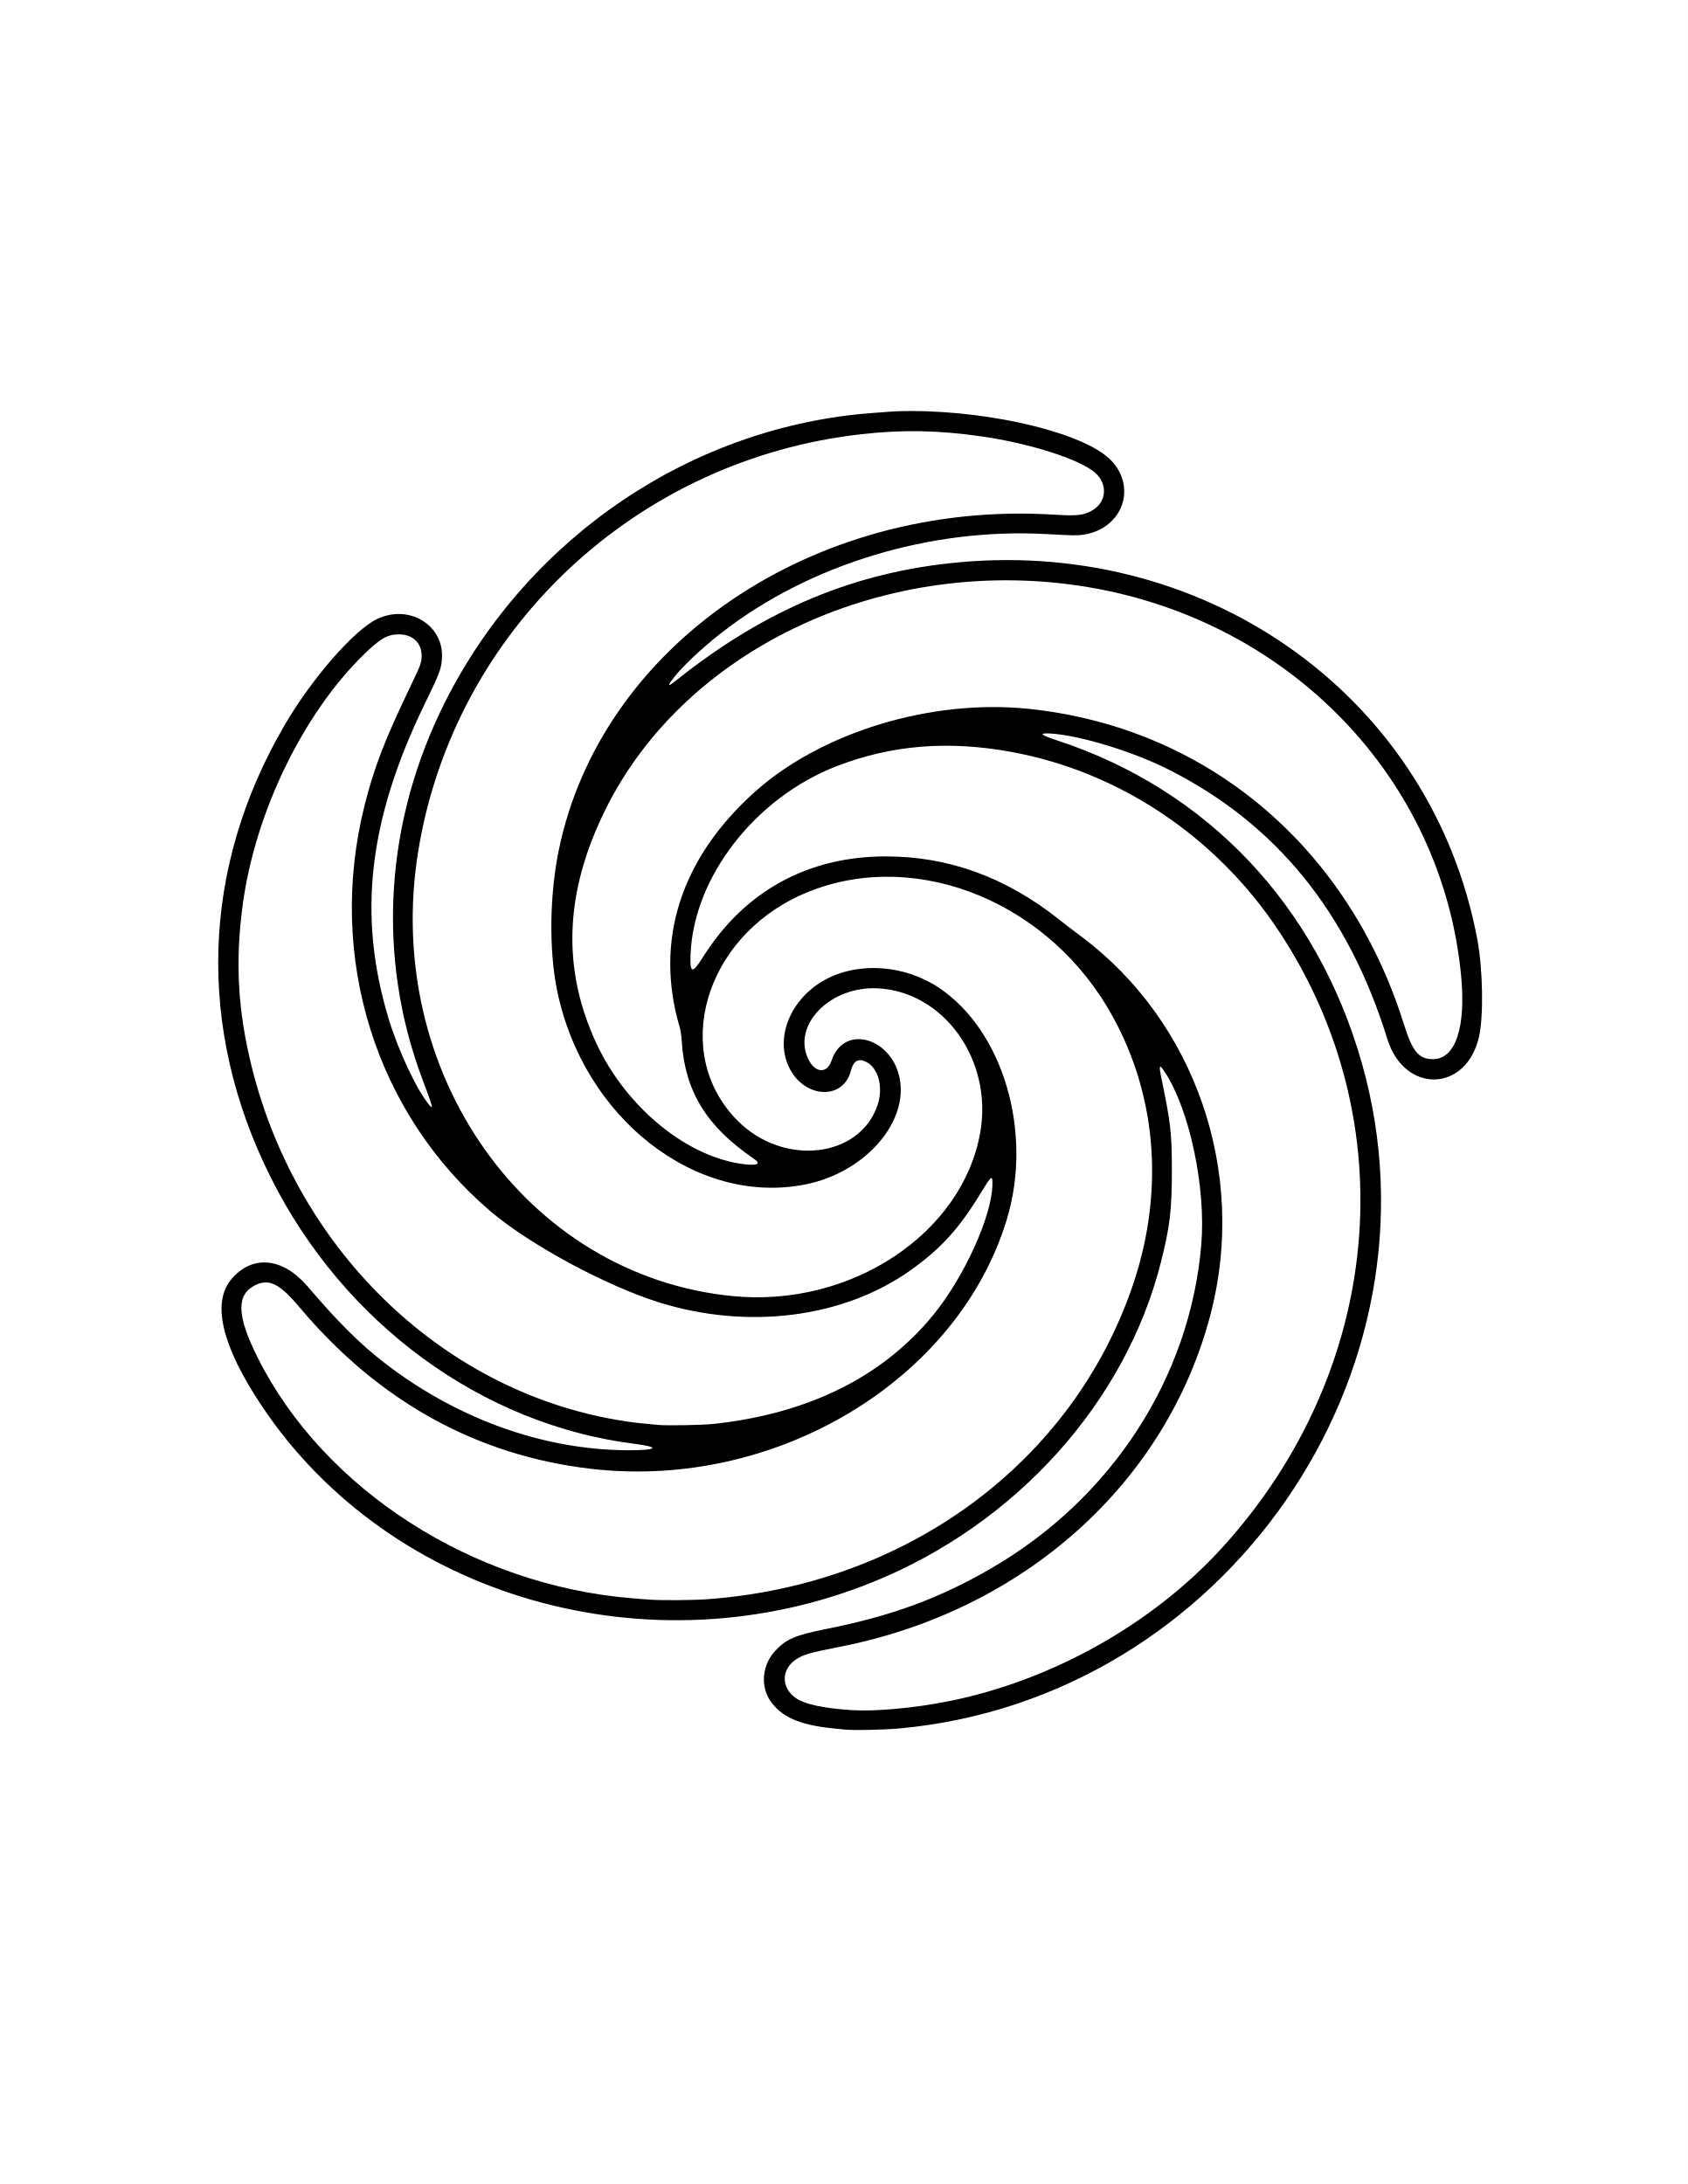
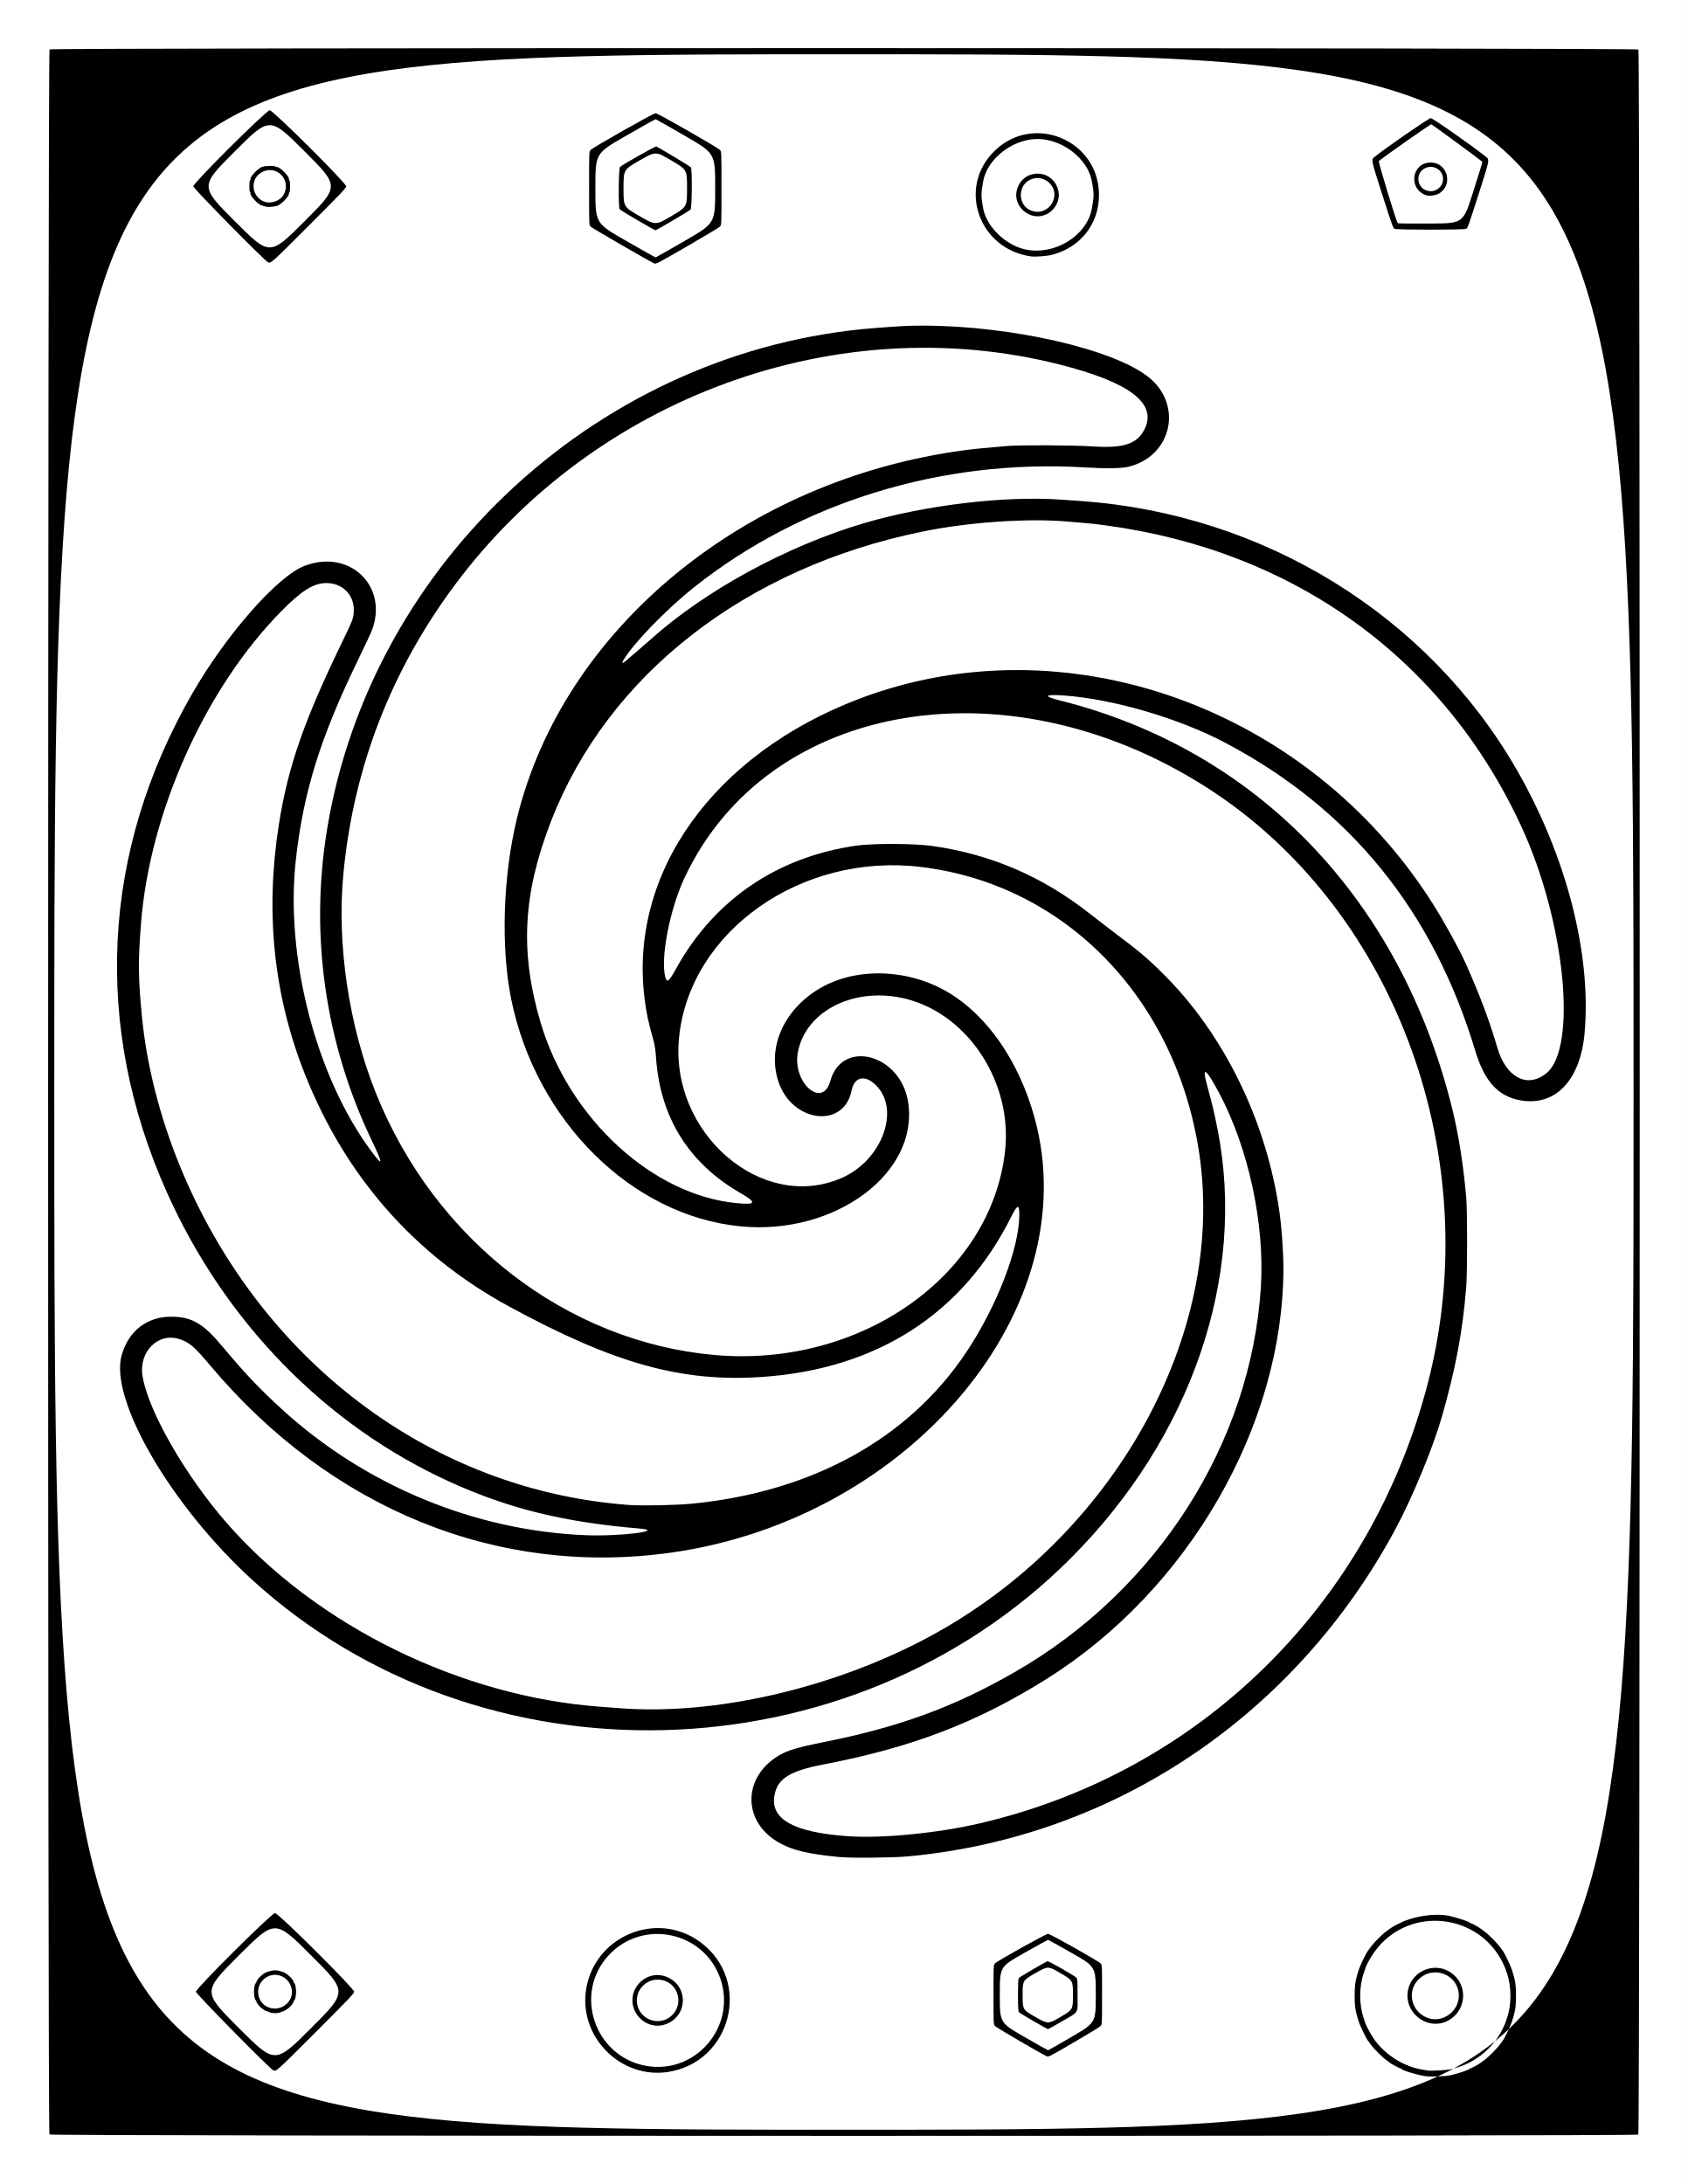
<svg xmlns="http://www.w3.org/2000/svg" width="2550" height="3300" viewBox="0 0 2550 3300" shape-rendering="geometricPrecision">
  <rect width="100%" height="100%" fill="white" />
-   <path fill="#000000" fill-rule="evenodd" d="M 1360.051 2611.544 C 1849.824 2566.057 2190.522 2075.116 2057.522 1606.500 C 1989.975 1368.504 1824.200 1193.050 1596.467 1118.527 C 1571.953 1110.505 1568.825 1107.374 1586.250 1108.301 C 1629.851 1110.621 1710.289 1134.989 1764.727 1162.369 C 1927.703 1244.341 2036.692 1378.432 2096.032 1569.982 C 2121.803 1653.171 2215.427 1650.807 2234.480 1566.487 C 2241.585 1535.044 2240.369 1464.484 2231.946 1419.500 C 2164.210 1057.722 1830.857 814.910 1449.500 849.570 C 1292.698 863.822 1156.954 920.316 1022.699 1027.197 C 1008.742 1038.308 1007.517 1037.773 1017.226 1024.812 C 1029.479 1008.453 1060.352 979.298 1089.500 956.559 C 1222.199 853.037 1404.399 797.457 1580.000 806.932 C 1621.710 809.182 1626.375 809.277 1635.500 808.065 C 1694.979 800.165 1718.921 737.280 1678.390 695.416 C 1639.258 654.999 1501.495 621.129 1375.769 621.016 C 1366.017 621.007 1352.517 621.430 1345.769 621.956 C 1339.021 622.481 1326.750 623.406 1318.500 624.011 C 1046.536 643.947 799.498 810.359 673.518 1058.490 C 581.040 1240.636 568.426 1445.881 638.324 1631.111 C 653.673 1671.785 655.220 1677.515 648.827 1670.000 C 630.352 1648.284 602.097 1588.522 587.364 1540.000 C 539.850 1383.514 556.390 1239.006 641.961 1063.000 C 664.301 1017.049 666.513 1011.240 667.663 995.500 C 671.334 945.225 618.848 912.515 570.500 934.947 C 535.631 951.125 471.435 1024.597 429.762 1096.020 C 303.825 1311.864 296.487 1554.197 409.075 1779.159 C 519.524 1999.844 727.926 2152.533 958.264 2181.528 C 998.980 2186.653 993.249 2191.625 947.000 2191.299 C 820.128 2190.405 691.036 2144.013 582.000 2060.127 C 544.454 2031.242 510.954 1998.017 465.022 1944.107 C 427.312 1899.849 381.337 1895.332 349.653 1932.773 C 319.457 1968.456 335.157 2033.970 395.601 2124.500 C 589.396 2414.759 982.752 2527.514 1320.659 2389.667 C 1535.912 2301.855 1700.738 2118.267 1753.939 1907.069 C 1767.662 1852.590 1770.513 1828.431 1770.470 1767.000 C 1770.431 1712.479 1768.541 1695.823 1755.037 1631.000 C 1750.407 1608.774 1751.225 1606.885 1759.833 1619.934 C 1797.209 1676.589 1822.150 1794.546 1814.926 1880.500 C 1798.045 2081.376 1679.856 2263.727 1498.021 2369.442 C 1420.205 2414.683 1347.660 2441.476 1250.257 2460.949 C 1200.965 2470.803 1187.906 2476.369 1170.857 2494.787 C 1151.782 2515.394 1148.576 2546.950 1163.304 2569.139 C 1179.778 2593.957 1207.595 2606.400 1257.951 2611.475 C 1265.953 2612.281 1274.075 2613.107 1276.000 2613.310 C 1290.029 2614.792 1335.330 2613.839 1360.051 2611.544 Z M 1285.500 2583.902 C 1244.663 2581.135 1217.293 2575.381 1203.803 2566.728 C 1179.744 2551.294 1179.485 2522.309 1203.270 2506.910 C 1213.960 2499.989 1224.958 2496.854 1267.817 2488.506 C 1547.604 2434.012 1763.636 2239.788 1829.526 1983.500 C 1884.217 1770.766 1805.544 1543.019 1633.000 1414.593 C 1623.375 1407.429 1608.750 1396.207 1600.500 1389.655 C 1519.648 1325.449 1433.247 1293.968 1338.000 1294.012 C 1220.200 1294.066 1124.473 1346.840 1062.086 1446.124 C 1045.876 1471.921 1042.149 1471.103 1043.293 1442.000 C 1047.891 1325.075 1141.177 1205.095 1264.500 1157.494 C 1347.110 1125.608 1432.460 1118.681 1527.866 1136.121 C 1690.653 1165.877 1837.167 1263.834 1931.525 1406.000 C 2123.840 1695.756 2089.608 2071.175 1846.495 2338.500 C 1741.957 2453.449 1589.652 2539.068 1434.000 2570.386 C 1381.600 2580.929 1321.863 2586.367 1285.500 2583.902 Z M 979.500 2416.926 C 974.000 2416.486 963.200 2415.618 955.500 2414.996 C 714.229 2395.510 488.769 2250.575 389.043 2050.854 C 357.574 1987.833 356.627 1956.140 385.782 1941.787 C 406.451 1931.611 422.679 1939.729 452.392 1975.107 C 571.762 2117.238 720.192 2199.453 893.500 2219.434 C 1171.705 2251.511 1446.973 2086.304 1521.010 1842.824 C 1560.961 1711.437 1515.929 1557.524 1418.500 1492.459 C 1366.815 1457.944 1297.595 1452.892 1247.330 1479.969 C 1194.749 1508.292 1170.272 1566.974 1192.027 1612.556 C 1214.538 1659.724 1273.797 1663.165 1285.504 1617.984 C 1289.457 1602.729 1296.706 1598.561 1308.801 1604.588 C 1327.006 1613.660 1334.736 1642.844 1325.952 1669.336 C 1299.139 1750.197 1183.282 1763.133 1114.000 1693.002 C 1014.001 1591.778 1063.063 1418.506 1210.500 1352.193 C 1370.338 1280.302 1572.125 1354.021 1672.410 1520.944 C 1747.000 1645.098 1761.007 1795.955 1711.494 1941.875 C 1620.513 2210.002 1369.453 2395.026 1067.500 2416.479 C 1045.265 2418.059 996.758 2418.305 979.500 2416.926 Z M 994.500 2153.048 C 968.756 2150.778 959.064 2149.695 944.000 2147.405 C 674.684 2106.459 450.665 1893.981 380.570 1613.000 C 359.024 1526.629 354.959 1451.327 367.129 1364.000 C 386.367 1225.963 458.284 1078.170 549.613 988.987 C 574.360 964.821 585.262 958.542 602.515 958.515 C 623.420 958.483 637.000 971.288 637.000 991.032 C 637.000 1000.719 635.485 1005.025 622.778 1031.456 C 581.094 1118.159 565.379 1158.720 550.615 1217.712 C 493.490 1445.976 567.091 1682.306 741.500 1830.633 C 800.167 1880.527 915.619 1942.858 995.741 1967.895 C 1129.775 2009.778 1274.231 1991.385 1375.397 1919.555 C 1420.971 1887.196 1448.883 1856.614 1480.999 1803.851 C 1498.264 1775.484 1499.622 1774.484 1499.333 1790.344 C 1498.460 1838.273 1455.708 1931.672 1408.549 1988.679 C 1332.070 2081.129 1220.301 2136.196 1078.000 2151.538 C 1061.519 2153.315 1008.416 2154.275 994.500 2153.048 Z M 1108.116 1958.505 C 794.872 1928.581 576.850 1619.947 632.087 1284.635 C 686.999 951.297 960.810 694.190 1301.500 656.059 C 1363.401 649.131 1416.677 650.034 1481.000 659.102 C 1555.294 669.575 1632.273 694.171 1654.931 714.675 C 1674.449 732.338 1671.569 759.890 1648.944 771.949 C 1635.970 778.864 1626.853 779.759 1591.441 777.594 C 1229.109 755.435 907.441 974.024 844.023 1285.500 C 830.298 1352.911 829.298 1435.266 841.472 1495.500 C 880.627 1689.224 1051.809 1823.068 1217.510 1789.517 C 1303.346 1772.138 1368.904 1700.984 1360.092 1634.766 C 1351.337 1568.977 1275.363 1545.261 1256.376 1602.390 C 1248.973 1624.663 1228.581 1620.879 1219.073 1595.467 C 1200.115 1544.795 1256.564 1490.351 1325.000 1493.303 C 1425.746 1497.650 1500.237 1601.601 1481.001 1711.000 C 1454.124 1863.852 1285.931 1975.491 1108.116 1958.505 Z M 1126.000 1759.303 C 1039.962 1750.049 946.546 1674.293 901.242 1577.034 C 848.639 1464.104 852.820 1349.084 914.058 1224.500 C 1035.450 977.537 1340.473 836.436 1643.500 887.067 C 1949.635 938.216 2179.137 1177.224 2207.482 1474.411 C 2214.951 1552.712 2198.878 1600.368 2165.000 1600.368 C 2143.472 1600.368 2133.945 1588.982 2121.115 1547.917 C 2037.006 1278.715 1822.213 1098.383 1553.000 1070.951 C 1407.015 1056.075 1242.133 1106.007 1141.500 1195.567 C 1028.403 1296.219 988.173 1421.629 1027.000 1552.500 C 1028.321 1556.953 1029.423 1564.775 1030.028 1574.000 C 1034.945 1648.964 1067.515 1702.094 1138.000 1750.130 C 1149.989 1758.301 1145.880 1761.442 1126.000 1759.303 Z" />
+   <path fill="#000000" fill-rule="evenodd" d="M 2475.171 3225.345 C 2477.884 3222.890 2478.058 77.826 2475.345 74.829 C 2472.890 72.116 77.826 71.943 74.829 74.655 C 72.116 77.110 71.942 3222.174 74.655 3225.171 C 77.110 3227.884 2472.174 3228.057 2475.171 3225.345 Z M 82.000 1650.000 C 82.000 82.000 82.000 82.000 1275.000 82.000 C 2468.000 82.000 2468.000 82.000 2468.000 1650.000 C 2468.000 3218.000 2468.000 3218.000 1275.000 3218.000 C 82.000 3218.000 82.000 3218.000 82.000 1650.000 Z M 2191.833 3135.585 C 2200.740 3133.651 2217.713 3128.108 2219.356 3126.596 C 2220.011 3125.993 2221.197 3125.355 2221.990 3125.178 C 2223.832 3124.766 2235.675 3118.159 2237.283 3116.645 C 2237.952 3116.015 2240.345 3114.248 2242.601 3112.717 C 2247.892 3109.127 2262.127 3094.892 2265.717 3089.601 C 2267.248 3087.345 2269.251 3084.667 2270.169 3083.649 C 2272.677 3080.865 2282.586 3060.273 2284.434 3054.000 C 2285.326 3050.975 2286.459 3047.150 2286.952 3045.500 C 2289.507 3036.944 2290.404 3029.152 2290.404 3015.500 C 2290.404 3001.848 2289.507 2994.056 2286.952 2985.500 C 2286.459 2983.850 2285.326 2980.025 2284.434 2977.000 C 2282.586 2970.727 2272.677 2950.135 2270.169 2947.351 C 2269.251 2946.333 2267.248 2943.655 2265.717 2941.399 C 2262.127 2936.108 2247.892 2921.873 2242.601 2918.283 C 2240.345 2916.752 2237.952 2914.985 2237.283 2914.355 C 2235.675 2912.841 2223.832 2906.234 2221.990 2905.822 C 2221.197 2905.645 2219.992 2904.987 2219.313 2904.361 C 2217.809 2902.972 2197.776 2896.567 2189.500 2894.828 C 2173.523 2891.472 2150.072 2893.381 2130.211 2899.655 C 2124.002 2901.617 2118.366 2903.734 2117.687 2904.361 C 2117.008 2904.987 2115.803 2905.645 2115.010 2905.822 C 2113.168 2906.234 2101.325 2912.841 2099.717 2914.355 C 2099.048 2914.985 2096.655 2916.752 2094.399 2918.283 C 2089.108 2921.873 2074.873 2936.108 2071.283 2941.399 C 2069.752 2943.655 2067.749 2946.333 2066.831 2947.351 C 2064.323 2950.135 2054.414 2970.727 2052.566 2977.000 C 2051.674 2980.025 2050.541 2983.850 2050.048 2985.500 C 2047.493 2994.056 2046.596 3001.848 2046.596 3015.500 C 2046.596 3029.152 2047.493 3036.944 2050.048 3045.500 C 2050.541 3047.150 2051.674 3050.975 2052.566 3054.000 C 2054.414 3060.273 2064.323 3080.865 2066.831 3083.649 C 2067.749 3084.667 2069.752 3087.345 2071.283 3089.601 C 2074.876 3094.896 2089.112 3109.130 2094.399 3112.715 C 2096.655 3114.243 2098.733 3115.803 2099.018 3116.180 C 2100.139 3117.666 2115.418 3125.860 2116.184 3125.386 C 2116.633 3125.109 2117.000 3125.316 2117.000 3125.846 C 2117.000 3127.846 2139.709 3134.929 2152.665 3136.970 C 2160.880 3138.264 2183.116 3137.478 2191.833 3135.585 Z M 1007.566 3130.928 C 1104.594 3117.432 1136.927 2993.594 1058.719 2935.007 C 991.834 2884.903 895.331 2926.359 884.982 3009.642 C 876.321 3079.347 938.204 3140.575 1007.566 3130.928 Z M 477.750 3069.766 C 527.630 3019.836 535.000 3012.078 535.000 3009.498 C 535.000 3004.460 420.563 2890.600 415.500 2890.600 C 410.437 2890.600 296.000 3004.460 296.000 3009.498 C 296.000 3012.596 407.056 3125.387 413.000 3128.326 C 417.128 3130.367 417.962 3129.613 477.750 3069.766 Z M 2157.000 3128.541 C 2156.175 3128.343 2152.125 3127.634 2148.000 3126.967 C 2119.943 3122.429 2090.536 3103.337 2074.889 3079.500 C 2069.158 3070.770 2061.779 3056.425 2061.907 3054.264 C 2061.915 3054.134 2061.242 3052.109 2060.413 3049.764 C 2053.200 3029.378 2053.200 3001.622 2060.413 2981.236 C 2061.242 2978.891 2062.009 2976.641 2062.116 2976.236 C 2064.717 2966.414 2076.195 2947.962 2086.368 2937.251 C 2139.720 2881.073 2233.494 2894.528 2269.302 2963.500 C 2271.573 2967.874 2274.754 2975.140 2274.996 2976.504 C 2275.042 2976.762 2275.758 2978.891 2276.587 2981.236 C 2283.800 3001.622 2283.800 3029.378 2276.587 3049.764 C 2275.758 3052.109 2275.085 3054.134 2275.093 3054.264 C 2275.135 3054.974 2271.544 3063.181 2269.302 3067.500 C 2253.581 3097.781 2225.271 3119.313 2191.534 3126.648 C 2185.095 3128.048 2160.542 3129.394 2157.000 3128.541 Z M 975.951 3121.453 C 898.079 3107.348 866.022 3012.046 919.711 2954.260 C 971.474 2898.548 1064.487 2918.530 1088.582 2990.540 C 1112.726 3062.693 1050.547 3134.965 975.951 3121.453 Z M 360.747 3064.247 C 306.000 3009.493 306.000 3009.493 360.753 2954.747 C 415.507 2900.000 415.507 2900.000 470.253 2954.753 C 525.000 3009.507 525.000 3009.507 470.247 3064.253 C 415.493 3119.000 415.493 3119.000 360.747 3064.247 Z M 1624.240 3084.925 C 1644.183 3073.303 1661.513 3062.690 1662.750 3061.341 C 1665.000 3058.888 1665.000 3058.888 1665.000 3014.000 C 1665.000 2969.112 1665.000 2969.112 1662.750 2966.672 C 1659.210 2962.834 1586.733 2922.000 1583.461 2922.000 C 1580.156 2922.000 1506.728 2962.891 1503.250 2966.668 C 1501.000 2969.112 1501.000 2969.112 1501.000 3014.000 C 1501.000 3058.888 1501.000 3058.888 1503.250 3061.350 C 1505.321 3063.616 1576.272 3105.045 1581.292 3106.920 C 1584.466 3108.106 1584.457 3108.110 1624.240 3084.925 Z M 1546.500 3077.074 C 1510.500 3056.239 1510.500 3056.239 1510.500 3014.018 C 1510.500 2971.798 1510.500 2971.798 1546.500 2951.428 C 1566.300 2940.224 1582.950 2931.057 1583.500 2931.056 C 1584.050 2931.056 1600.475 2940.207 1620.000 2951.393 C 1655.500 2971.731 1655.500 2971.731 1655.500 3013.987 C 1655.500 3056.244 1655.500 3056.244 1620.000 3077.082 C 1600.475 3088.543 1584.050 3097.918 1583.500 3097.915 C 1582.950 3097.912 1566.300 3088.534 1546.500 3077.074 Z M 1604.372 3054.283 C 1630.921 3038.777 1628.000 3043.695 1628.000 3014.500 C 1628.000 2992.329 1627.831 2989.831 1626.217 2988.217 C 1623.031 2985.031 1584.007 2962.783 1582.571 2963.334 C 1578.714 2964.814 1540.329 2987.328 1539.250 2988.743 C 1538.330 2989.950 1538.000 2996.747 1538.000 3014.500 C 1538.000 3032.252 1538.330 3039.051 1539.250 3040.259 C 1540.515 3041.920 1581.734 3065.925 1583.405 3065.974 C 1583.902 3065.988 1593.338 3060.727 1604.372 3054.283 Z M 1005.636 3058.684 C 1041.483 3045.557 1039.917 2996.534 1003.305 2985.681 C 979.467 2978.614 954.691 2998.207 955.479 3023.500 C 956.278 3049.122 982.163 3067.279 1005.636 3058.684 Z M 1564.233 3047.567 C 1545.000 3036.581 1545.000 3036.581 1545.000 3014.500 C 1545.000 2992.419 1545.000 2992.419 1564.233 2981.433 C 1583.467 2970.448 1583.467 2970.448 1602.233 2981.449 C 1621.000 2992.450 1621.000 2992.450 1621.000 3014.500 C 1621.000 3036.550 1621.000 3036.550 1602.233 3047.551 C 1583.467 3058.552 1583.467 3058.552 1564.233 3047.567 Z M 2180.500 3056.170 C 2211.583 3046.415 2220.884 3006.938 2197.298 2984.876 C 2169.497 2958.871 2124.465 2979.880 2126.493 3017.908 C 2127.915 3044.575 2155.400 3064.047 2180.500 3056.170 Z M 981.500 3051.502 C 960.796 3043.046 955.502 3016.279 971.391 3000.391 C 987.487 2984.295 1015.032 2990.127 1022.859 3011.288 C 1032.430 3037.162 1006.979 3061.909 981.500 3051.502 Z M 2157.300 3049.198 C 2132.658 3040.399 2124.882 3009.880 2142.587 2991.453 C 2164.947 2968.182 2204.000 2983.474 2204.000 3015.500 C 2204.000 3039.300 2179.365 3057.076 2157.300 3049.198 Z M 423.282 3040.655 C 425.052 3039.916 426.950 3039.193 427.500 3039.048 C 433.301 3037.524 442.377 3029.328 443.583 3024.525 C 443.932 3023.136 444.561 3022.000 444.981 3022.000 C 445.958 3022.000 447.332 3014.693 447.332 3009.500 C 447.332 3004.307 445.958 2997.000 444.981 2997.000 C 444.561 2997.000 443.932 2995.864 443.583 2994.475 C 442.416 2989.825 431.945 2980.371 427.000 2979.503 C 426.725 2979.454 424.925 2978.896 423.000 2978.262 C 421.075 2977.628 417.700 2977.110 415.500 2977.110 C 413.300 2977.110 409.925 2977.628 408.000 2978.262 C 406.075 2978.896 404.275 2979.454 404.000 2979.503 C 399.055 2980.371 388.584 2989.825 387.417 2994.475 C 387.068 2995.864 386.439 2997.000 386.019 2997.000 C 385.042 2997.000 383.668 3004.307 383.668 3009.500 C 383.668 3014.693 385.042 3022.000 386.019 3022.000 C 386.439 3022.000 387.068 3023.136 387.417 3024.525 C 388.594 3029.214 398.129 3037.901 403.233 3038.934 C 403.636 3039.015 405.436 3039.721 407.233 3040.502 C 411.402 3042.314 419.137 3042.388 423.282 3040.655 Z M 406.437 3033.400 C 388.729 3027.115 384.259 3003.699 398.301 2990.786 C 412.958 2977.308 435.949 2984.776 440.519 3004.500 C 444.932 3023.547 425.382 3040.124 406.437 3033.400 Z M 1371.552 2804.982 C 1683.526 2776.290 1957.847 2591.701 2109.253 2308.584 C 2134.221 2261.897 2165.459 2186.104 2178.325 2141.000 C 2199.429 2067.009 2209.709 2012.213 2215.186 1944.500 C 2216.952 1922.673 2216.963 1829.849 2215.202 1809.500 C 2211.008 1761.022 2203.598 1713.993 2194.077 1675.415 C 2115.757 1358.077 1898.777 1132.578 1600.000 1058.014 C 1575.304 1051.850 1578.506 1048.811 1607.500 1050.895 C 1681.911 1056.245 1781.040 1085.287 1851.000 1122.235 C 2040.019 1222.062 2165.032 1376.177 2229.039 1588.281 C 2242.832 1633.987 2263.513 1656.618 2296.939 1662.581 C 2349.991 1672.046 2387.842 1632.175 2394.075 1560.263 C 2404.418 1440.930 2366.620 1294.161 2292.024 1164.000 C 2157.927 930.015 1909.874 776.736 1633.500 757.079 C 1625.250 756.492 1612.185 755.559 1604.466 755.006 C 1518.237 748.824 1398.605 763.027 1305.419 790.508 C 1189.044 824.828 1065.138 892.350 982.840 966.296 C 977.153 971.406 966.958 980.292 960.185 986.043 C 953.412 991.794 946.326 997.815 944.440 999.421 C 940.226 1003.010 939.073 1002.237 941.784 997.642 C 956.822 972.154 1006.052 921.286 1048.186 887.700 C 1209.737 758.921 1422.790 693.365 1638.000 706.216 C 1671.021 708.188 1694.509 707.833 1705.209 705.200 C 1770.170 689.215 1787.631 612.208 1735.797 570.298 C 1682.877 527.511 1528.001 492.083 1393.500 491.999 C 1372.971 491.986 1363.247 492.479 1322.500 495.602 C 909.937 527.215 560.545 847.024 494.014 1253.940 C 467.912 1413.582 491.324 1576.223 561.536 1723.013 C 579.082 1759.696 578.957 1763.626 561.015 1739.500 C 477.602 1627.342 430.675 1446.371 446.920 1299.500 C 458.245 1197.099 483.812 1114.817 540.757 997.500 C 550.635 977.150 559.901 957.509 561.349 953.853 C 588.053 886.424 528.647 828.587 459.911 855.095 C 419.103 870.832 342.002 958.515 290.726 1047.500 C 153.238 1286.101 139.751 1550.858 252.293 1802.000 C 340.279 1998.345 492.559 2154.017 680.000 2239.233 C 768.516 2279.475 851.789 2299.985 965.461 2309.541 C 1007.299 2313.058 935.779 2321.860 883.500 2319.627 C 715.834 2312.469 551.497 2244.151 426.000 2129.436 C 391.522 2097.920 369.596 2074.776 335.670 2034.090 C 306.961 1999.661 289.348 1989.487 258.500 1989.513 C 221.846 1989.544 194.181 2011.100 183.808 2047.711 C 164.901 2114.449 258.117 2274.883 381.000 2387.095 C 726.501 2702.595 1284.600 2687.931 1617.581 2354.605 C 1800.143 2171.853 1883.429 1928.364 1839.436 1706.000 C 1834.474 1680.921 1831.957 1670.394 1823.059 1637.500 C 1815.572 1609.825 1822.356 1614.837 1841.792 1651.339 C 1886.143 1734.635 1910.858 1849.116 1904.973 1944.000 C 1890.312 2180.395 1748.319 2402.898 1533.316 2526.386 C 1440.084 2579.935 1357.692 2609.974 1240.718 2633.064 C 1207.526 2639.616 1190.580 2644.647 1178.482 2651.542 C 1120.551 2684.555 1120.961 2754.501 1179.267 2785.518 C 1199.406 2796.231 1220.905 2801.219 1267.000 2805.874 C 1284.951 2807.687 1347.990 2807.148 1371.552 2804.982 Z M 1279.958 2774.441 C 1198.931 2768.564 1163.550 2748.714 1170.036 2712.768 C 1174.600 2687.478 1193.174 2675.808 1244.500 2665.980 C 1377.657 2640.483 1476.046 2602.776 1581.000 2537.016 C 1795.598 2402.559 1939.000 2153.651 1939.000 1915.625 C 1939.000 1892.178 1936.259 1853.837 1932.914 1830.500 C 1913.327 1693.847 1849.158 1562.567 1757.500 1471.629 C 1732.313 1446.640 1722.256 1438.201 1677.840 1404.779 C 1670.327 1399.125 1655.927 1388.011 1645.840 1380.079 C 1574.909 1324.307 1497.062 1290.853 1409.000 1278.299 C 1381.486 1274.376 1319.309 1274.104 1293.500 1277.792 C 1173.982 1294.874 1078.742 1359.905 1021.526 1463.500 C 1010.470 1483.519 1007.566 1485.748 1005.072 1476.134 C 997.689 1447.681 1011.877 1374.209 1033.852 1327.094 C 1160.579 1055.386 1532.350 995.513 1835.487 1197.991 C 2111.027 1382.037 2244.471 1751.375 2157.414 2089.000 C 2070.983 2424.198 1813.818 2677.280 1480.726 2754.947 C 1416.062 2770.025 1331.831 2778.204 1279.958 2774.441 Z M 934.500 2580.913 C 929.000 2580.467 917.300 2579.591 908.500 2578.967 C 696.703 2563.927 477.865 2456.477 342.380 2301.000 C 279.825 2229.216 224.606 2133.073 215.446 2079.998 C 208.995 2042.614 238.928 2012.534 271.652 2023.519 C 286.245 2028.418 293.979 2035.112 317.847 2063.500 C 500.400 2280.623 752.798 2382.941 1014.500 2345.914 C 1376.164 2294.742 1642.102 1976.190 1563.020 1688.871 C 1539.691 1604.115 1492.123 1535.003 1432.718 1499.553 C 1372.337 1463.520 1293.299 1461.070 1238.397 1493.529 C 1184.061 1525.653 1158.823 1582.699 1176.069 1634.407 C 1196.728 1696.345 1274.834 1705.960 1286.500 1648.000 C 1290.785 1626.714 1307.002 1623.294 1323.763 1640.143 C 1360.654 1677.228 1332.303 1753.329 1271.719 1779.844 C 1151.076 1832.645 1011.300 1711.851 1025.943 1567.445 C 1042.206 1407.060 1210.548 1288.302 1391.000 1309.913 C 1609.477 1336.078 1777.241 1508.886 1811.929 1743.500 C 1852.478 2017.749 1682.115 2322.968 1405.000 2472.548 C 1259.572 2551.046 1079.034 2592.627 934.500 2580.913 Z M 950.500 2274.020 C 651.468 2252.042 391.775 2055.810 271.432 1760.896 C 241.395 1687.287 221.659 1609.602 214.552 1537.000 C 208.730 1477.527 208.474 1453.183 213.055 1395.000 C 226.280 1227.047 310.038 1040.473 424.440 924.134 C 455.807 892.235 473.721 881.000 493.213 881.000 C 516.811 881.000 534.475 898.116 534.493 921.000 C 534.502 933.373 533.809 935.315 517.000 970.000 C 459.216 1089.239 435.298 1157.995 421.524 1244.461 C 400.199 1378.337 413.379 1504.581 461.202 1624.500 C 522.457 1778.101 626.596 1896.448 768.500 1973.723 C 928.202 2060.691 1030.263 2089.053 1152.591 2080.461 C 1325.135 2068.342 1454.609 1984.941 1527.487 1838.970 C 1537.056 1819.804 1540.000 1818.943 1540.000 1835.313 C 1540.000 1885.939 1506.054 1973.987 1459.854 2043.192 C 1372.571 2173.936 1227.209 2254.193 1045.305 2272.071 C 1022.191 2274.342 969.600 2275.424 950.500 2274.020 Z M 1079.500 2047.385 C 856.132 2027.522 657.447 1874.063 568.238 1652.500 C 526.836 1549.671 508.513 1425.849 518.888 1319.000 C 534.423 1159.002 590.850 1013.224 687.460 883.500 C 898.859 599.640 1265.035 466.057 1600.085 550.568 C 1705.836 577.243 1748.131 608.984 1729.559 647.737 C 1718.595 670.615 1698.140 677.629 1651.361 674.551 C 1621.401 672.579 1541.956 672.192 1521.500 673.917 C 1488.085 676.736 1472.563 678.261 1458.500 680.107 C 1125.801 723.778 850.954 949.503 781.024 1236.500 C 759.810 1323.564 756.410 1431.668 772.418 1510.165 C 809.909 1694.013 954.795 1837.256 1119.227 1853.042 C 1261.819 1866.731 1388.869 1772.201 1371.960 1665.000 C 1360.559 1592.724 1272.243 1569.081 1254.367 1633.519 C 1242.607 1675.910 1197.049 1635.957 1205.311 1590.500 C 1216.942 1526.514 1292.934 1489.338 1370.500 1509.687 C 1463.786 1534.161 1529.822 1636.486 1518.488 1739.000 C 1497.588 1928.040 1299.812 2066.977 1079.500 2047.385 Z M 1113.136 1817.933 C 985.795 1806.060 859.534 1689.809 816.704 1545.000 C 785.301 1438.829 789.861 1350.784 832.449 1241.000 C 918.306 1019.677 1126.114 857.693 1394.229 803.100 C 1462.636 789.171 1549.987 782.984 1610.000 787.816 C 1644.167 790.567 1650.227 791.164 1668.500 793.580 C 1955.586 831.539 2182.167 995.678 2299.243 1250.500 C 2364.574 1392.696 2383.547 1583.827 2336.102 1621.810 C 2307.129 1645.005 2275.175 1628.051 2262.010 1582.500 C 2250.756 1543.559 2234.989 1501.609 2214.292 1455.540 C 2204.309 1433.321 2181.274 1391.641 2163.701 1364.000 C 1975.630 1068.182 1609.399 937.675 1298.549 1055.703 C 1078.052 1139.424 949.568 1319.047 973.913 1509.553 C 976.805 1532.185 978.958 1542.179 988.014 1575.000 C 989.262 1579.522 990.463 1588.257 991.039 1597.000 C 997.015 1687.700 1040.065 1757.192 1118.361 1802.524 C 1143.819 1817.264 1142.659 1820.686 1113.136 1817.933 Z M 1040.221 370.939 C 1065.124 356.566 1086.513 343.700 1087.750 342.347 C 1090.000 339.888 1090.000 339.888 1090.000 284.500 C 1090.000 229.112 1090.000 229.112 1087.750 226.651 C 1084.137 222.699 993.787 171.000 990.494 171.000 C 987.190 171.000 895.836 222.759 892.250 226.662 C 890.000 229.112 890.000 229.112 890.000 284.500 C 890.000 339.888 890.000 339.888 892.250 342.336 C 894.312 344.579 983.163 396.005 988.274 397.913 C 991.482 399.112 990.730 399.503 1040.221 370.939 Z M 467.750 339.765 C 515.852 291.613 523.000 284.075 523.000 281.498 C 523.000 276.462 412.562 166.600 407.500 166.600 C 402.438 166.600 292.000 276.462 292.000 281.498 C 292.000 284.595 399.064 393.392 405.000 396.326 C 409.124 398.364 410.008 397.568 467.750 339.765 Z M 944.500 363.080 C 899.500 337.229 899.500 337.229 899.500 284.500 C 899.500 231.771 899.500 231.771 944.500 205.920 C 969.250 191.703 989.950 180.074 990.500 180.079 C 991.050 180.084 1011.525 191.712 1036.000 205.919 C 1080.500 231.750 1080.500 231.750 1080.500 284.500 C 1080.500 337.250 1080.500 337.250 1036.000 363.081 C 1011.525 377.288 991.050 388.916 990.500 388.921 C 989.950 388.926 969.250 377.297 944.500 363.080 Z M 1589.000 385.104 C 1632.311 374.069 1660.364 338.453 1660.364 294.500 C 1660.364 212.370 1562.373 170.571 1503.141 227.435 C 1446.024 282.268 1477.879 376.013 1557.500 387.409 C 1563.603 388.283 1581.731 386.956 1589.000 385.104 Z M 354.746 334.246 C 302.000 281.493 302.000 281.493 354.754 228.746 C 407.507 176.000 407.507 176.000 460.254 228.754 C 513.000 281.507 513.000 281.507 460.246 334.254 C 407.493 387.000 407.493 387.000 354.746 334.246 Z M 1549.500 376.986 C 1519.588 370.758 1490.386 342.524 1485.388 315.000 C 1483.314 303.580 1482.875 299.999 1482.875 294.500 C 1482.875 289.050 1483.341 285.268 1485.433 273.752 C 1491.592 239.838 1529.984 210.026 1567.500 210.026 C 1605.016 210.026 1643.408 239.838 1649.567 273.752 C 1651.659 285.268 1652.125 289.050 1652.125 294.500 C 1652.125 299.999 1651.686 303.580 1649.612 315.000 C 1642.129 356.212 1593.711 386.190 1549.500 376.986 Z M 1016.399 333.250 C 1030.200 325.137 1042.281 317.712 1043.246 316.750 C 1045.504 314.497 1045.968 255.654 1043.750 252.740 C 1042.643 251.286 995.125 222.753 991.482 221.355 C 990.007 220.789 939.984 249.016 936.775 252.225 C 934.498 254.502 934.016 313.311 936.250 316.278 C 937.517 317.960 988.740 347.949 990.404 347.982 C 990.901 347.992 1002.599 341.363 1016.399 333.250 Z M 2215.087 345.718 C 2217.708 343.706 2218.225 342.265 2233.895 293.343 C 2251.150 239.474 2250.791 241.458 2244.211 236.273 C 2220.473 217.571 2164.546 178.500 2161.512 178.500 C 2158.544 178.500 2089.831 226.065 2075.789 237.839 C 2071.558 241.387 2071.771 242.350 2088.105 293.343 C 2103.775 342.265 2104.292 343.706 2106.913 345.718 C 2109.205 347.478 2212.795 347.478 2215.087 345.718 Z M 966.250 326.540 C 942.000 312.544 942.000 312.544 942.000 284.502 C 942.000 256.461 942.000 256.461 966.260 242.462 C 990.521 228.462 990.521 228.462 1014.260 242.444 C 1038.000 256.426 1038.000 256.426 1038.000 284.498 C 1038.000 312.570 1038.000 312.570 1014.250 326.553 C 990.500 340.537 990.500 340.537 966.250 326.540 Z M 2111.676 337.259 C 2108.758 332.378 2082.071 244.506 2083.178 243.425 C 2087.734 238.978 2161.538 187.212 2162.491 187.795 C 2167.396 190.793 2239.298 243.630 2239.587 244.449 C 2239.792 245.027 2233.314 266.200 2225.193 291.500 C 2210.427 337.500 2210.427 337.500 2161.278 337.759 C 2134.246 337.902 2111.925 337.677 2111.676 337.259 Z M 1580.300 324.098 C 1594.694 317.520 1602.621 301.360 1598.628 286.731 C 1589.754 254.210 1545.246 254.210 1536.372 286.731 C 1529.499 311.915 1556.570 334.942 1580.300 324.098 Z M 1558.437 318.400 C 1536.707 310.688 1536.988 277.984 1558.848 270.536 C 1568.026 267.409 1577.724 269.378 1584.707 275.786 C 1605.152 294.547 1584.701 327.722 1558.437 318.400 Z M 415.500 311.702 C 416.600 311.400 417.613 311.119 417.750 311.077 C 417.887 311.034 418.132 311.113 418.294 311.250 C 418.597 311.508 423.433 308.489 425.772 306.580 C 431.843 301.628 437.627 293.824 436.536 292.058 C 436.176 291.476 436.263 291.000 436.728 291.000 C 437.759 291.000 438.208 288.118 438.208 281.500 C 438.208 274.882 437.759 272.000 436.728 272.000 C 436.263 272.000 436.176 271.524 436.536 270.942 C 437.627 269.176 431.843 261.372 425.772 256.420 C 422.961 254.126 419.000 251.801 419.000 252.444 C 419.000 252.815 418.438 252.767 417.750 252.337 C 415.636 251.016 413.729 250.714 407.500 250.714 C 402.507 250.714 400.382 250.965 397.250 251.923 C 397.113 251.966 396.751 251.964 396.447 251.920 C 395.872 251.836 391.526 254.545 389.228 256.420 C 383.157 261.372 377.373 269.176 378.464 270.942 C 378.824 271.524 378.737 272.000 378.272 272.000 C 377.241 272.000 376.792 274.882 376.792 281.500 C 376.792 288.118 377.241 291.000 378.272 291.000 C 378.737 291.000 378.824 291.476 378.464 292.058 C 377.373 293.824 383.157 301.628 389.228 306.580 C 392.146 308.961 396.000 311.187 396.000 310.493 C 396.000 310.087 396.675 310.315 397.500 311.000 C 398.325 311.685 399.000 311.942 399.000 311.573 C 399.000 311.203 399.788 311.379 400.750 311.963 C 402.439 312.988 411.389 312.830 415.500 311.702 Z M 399.314 304.674 C 381.249 298.019 377.217 273.635 392.322 262.390 C 414.044 246.218 441.125 269.202 428.905 293.437 C 423.962 303.240 409.908 308.577 399.314 304.674 Z M 2172.572 293.203 C 2196.143 281.084 2187.889 245.590 2161.500 245.590 C 2132.367 245.590 2127.064 285.966 2154.994 295.125 C 2158.964 296.427 2168.282 295.408 2172.572 293.203 Z M 2153.384 287.087 C 2139.427 280.749 2139.427 260.251 2153.384 253.913 C 2167.619 247.449 2183.049 259.480 2179.759 274.480 C 2177.950 282.733 2170.100 288.956 2161.500 288.956 C 2159.300 288.956 2155.648 288.115 2153.384 287.087 Z" />
</svg>
